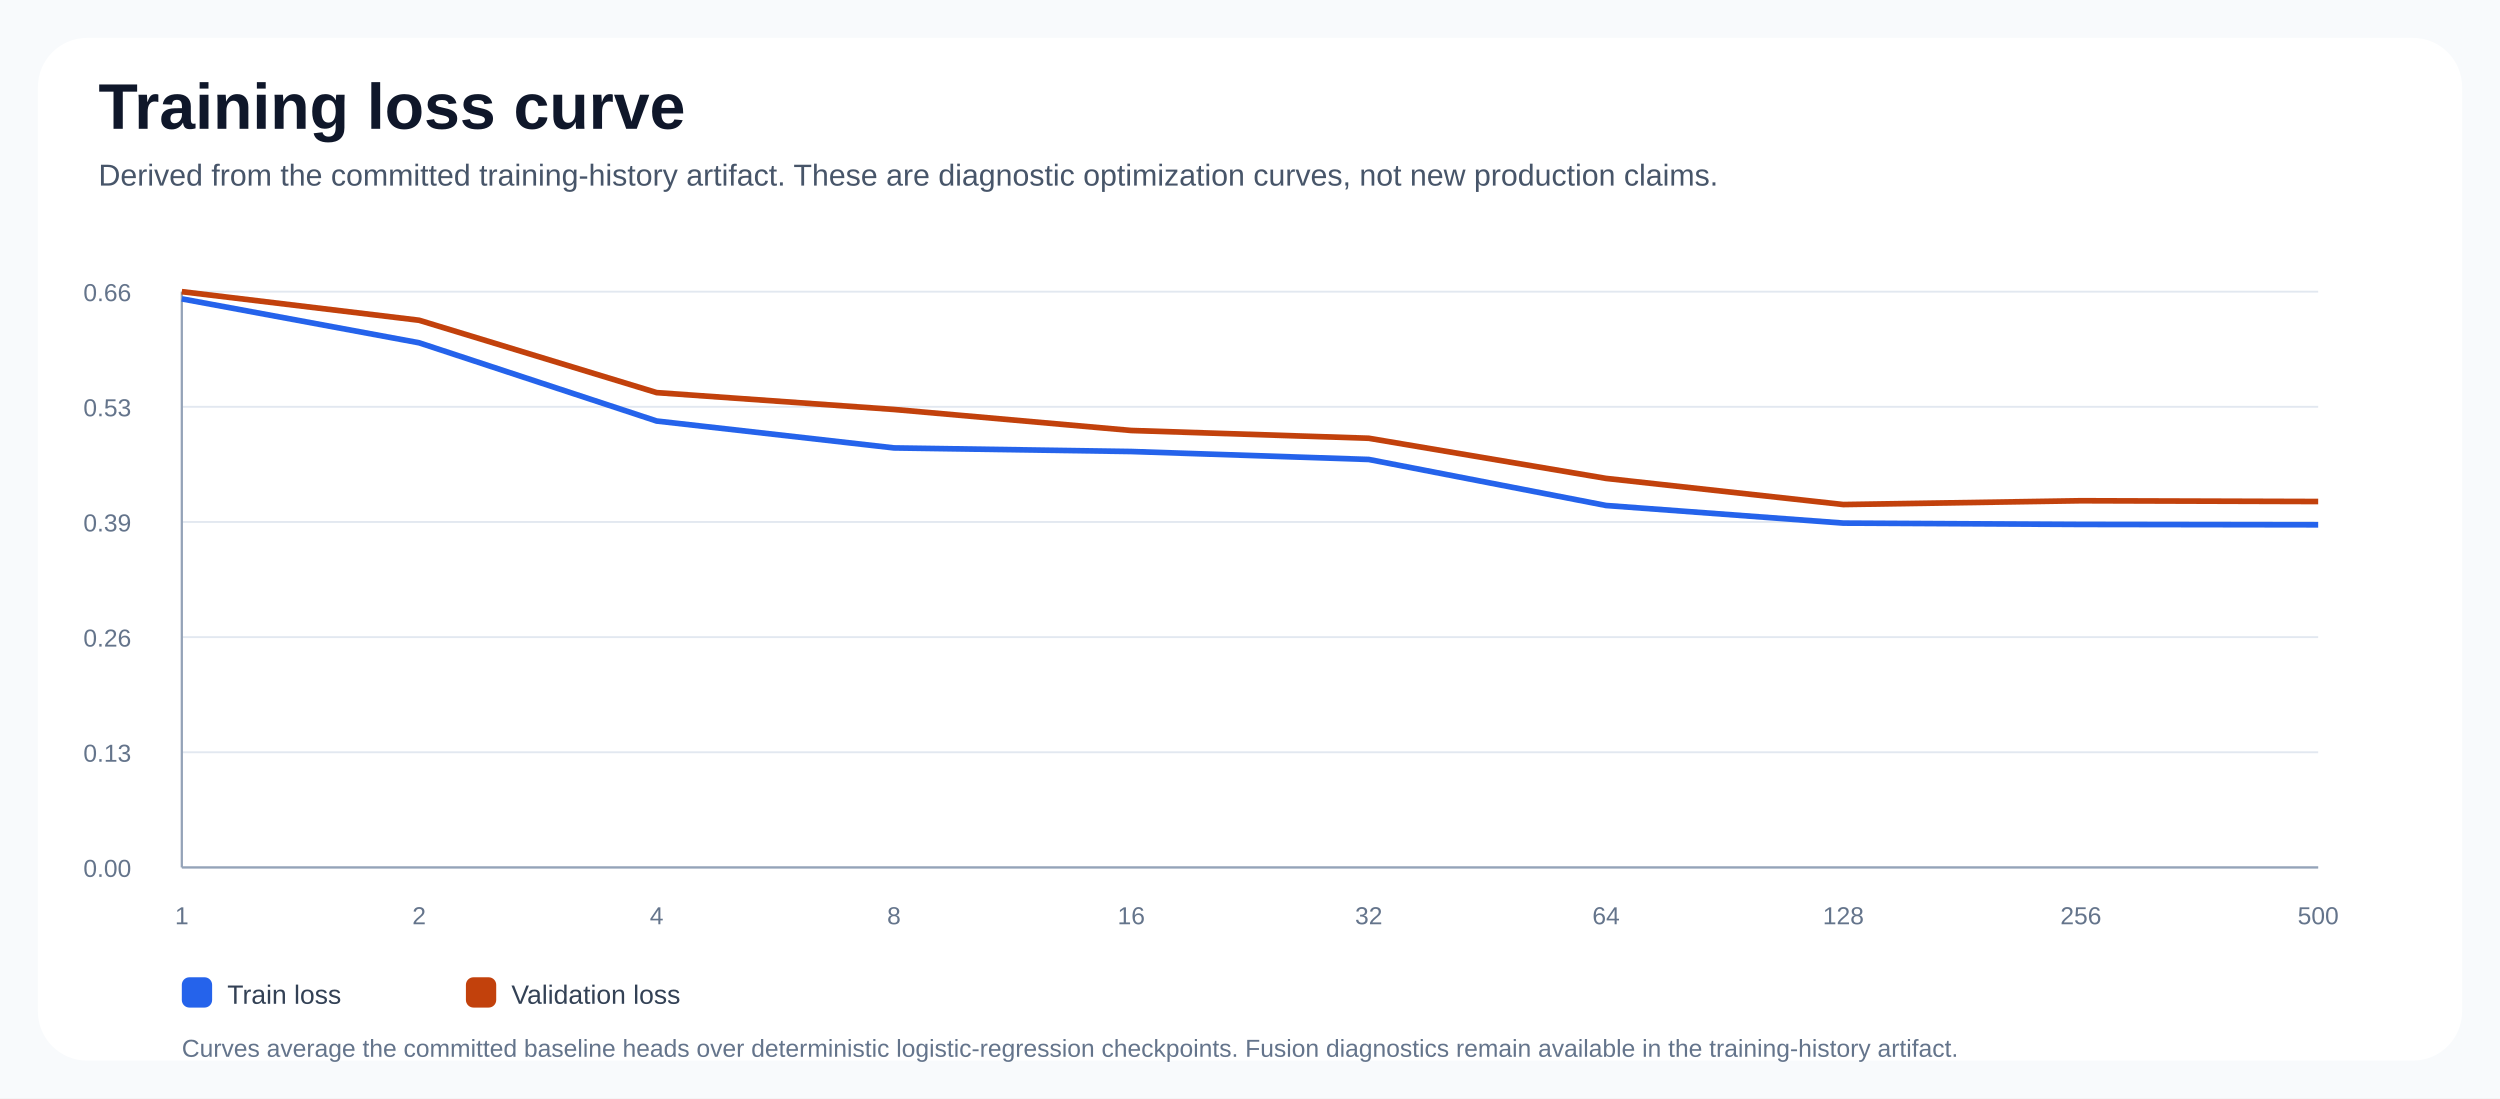
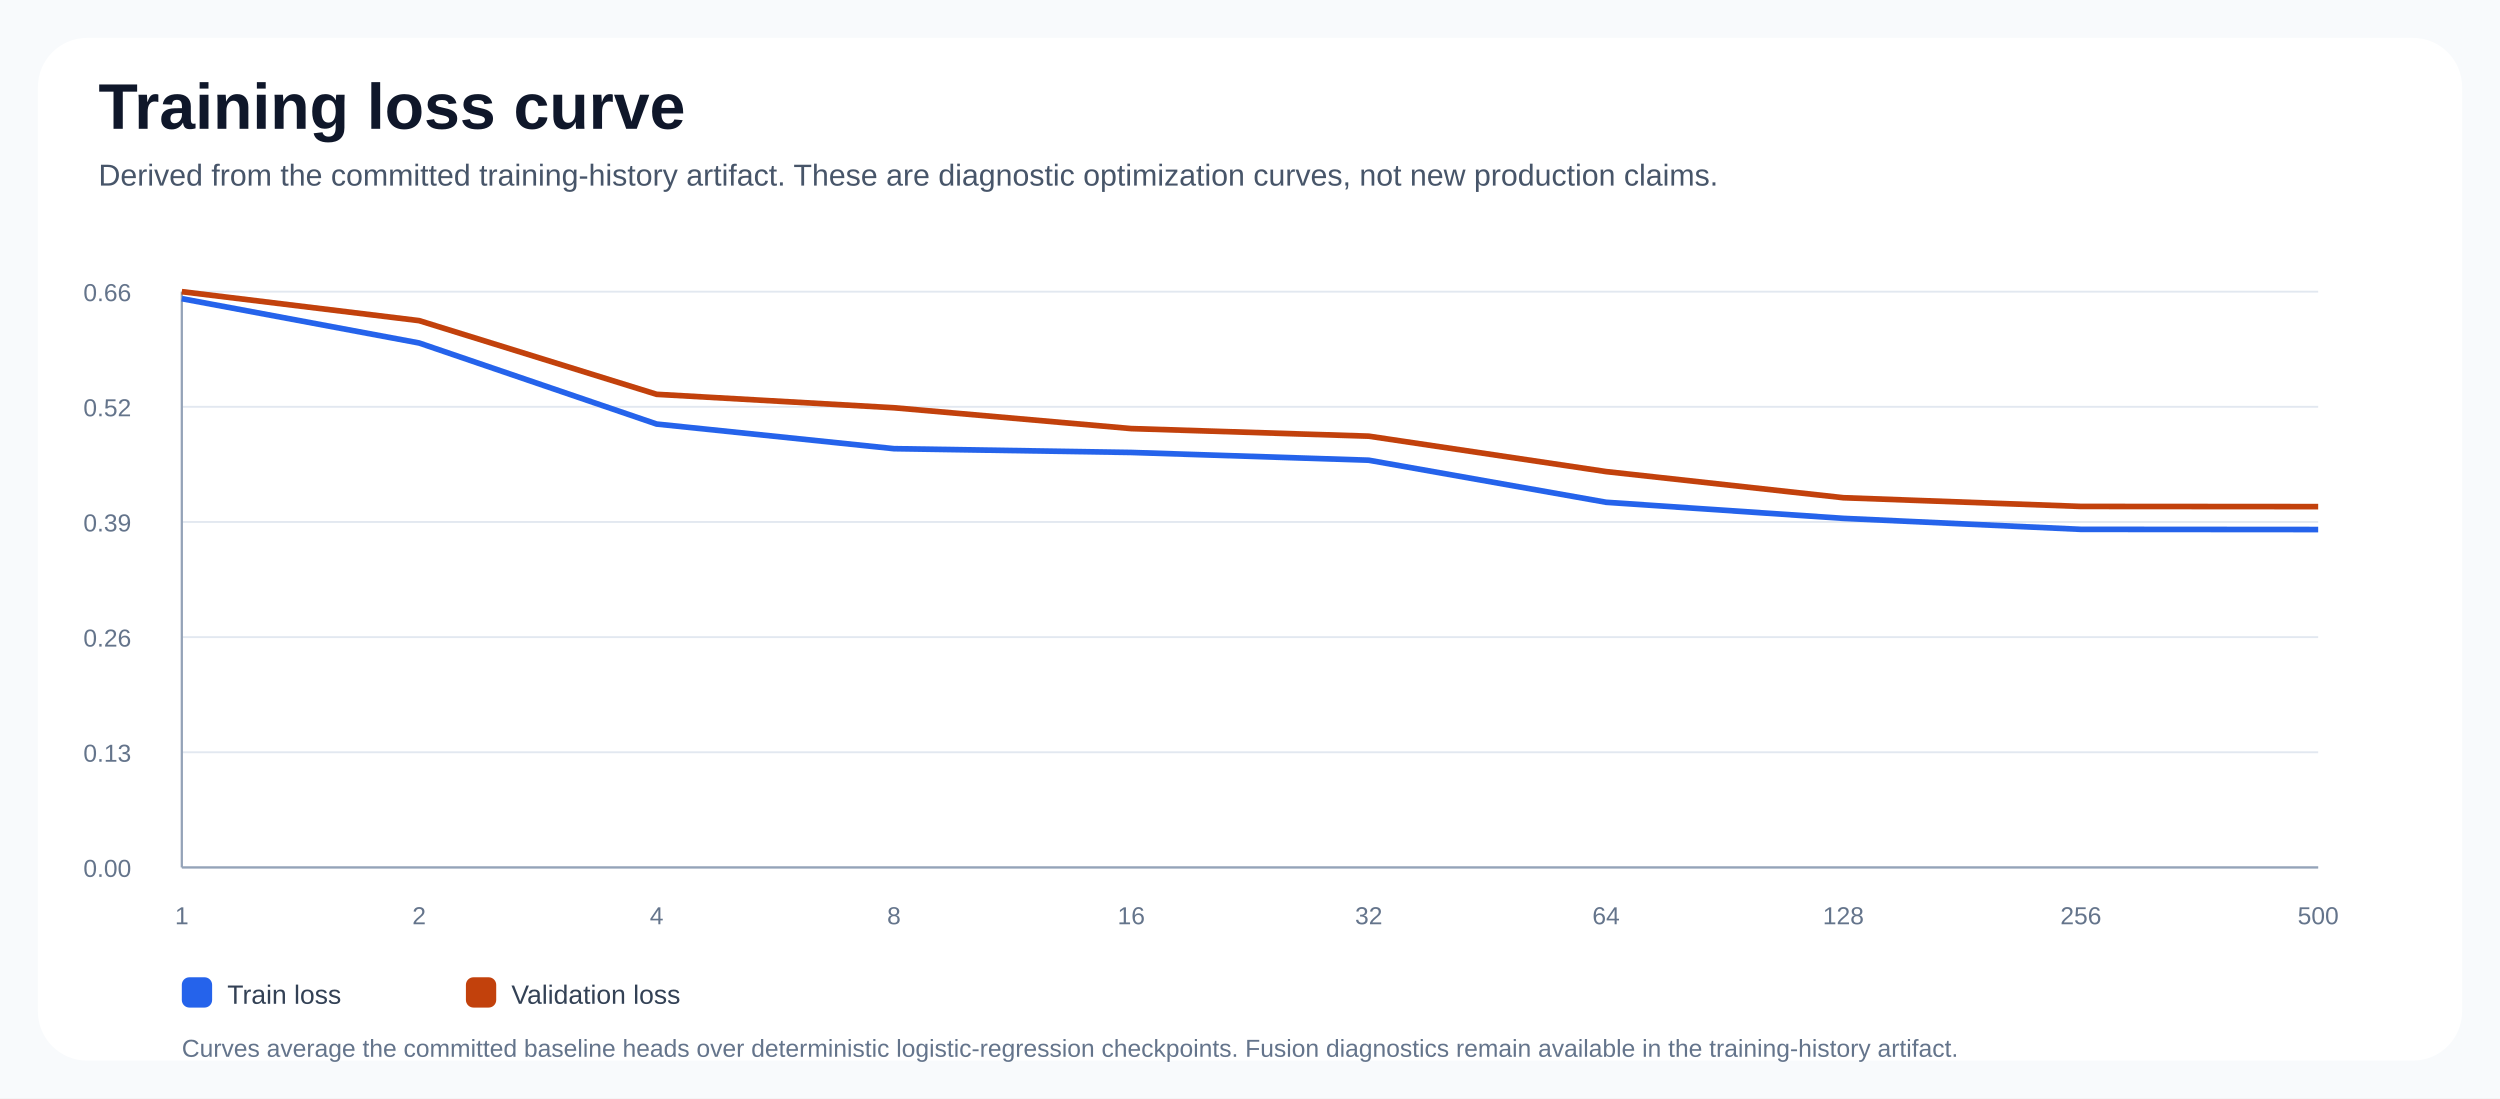
<svg xmlns="http://www.w3.org/2000/svg" width="1320" height="580" viewBox="0 0 1320 580" role="img">
  <style>
text { font-family: 'Segoe UI', Arial, sans-serif; fill: #0f172a; }
.title { font-size: 34px; font-weight: 700; }
.subtitle { font-size: 16px; fill: #475569; }
.card { fill: #ffffff; stroke: #cbd5e1; stroke-width: 1.5; rx: 20; }
.accent { fill: #eff6ff; stroke: #60a5fa; stroke-width: 1.5; rx: 20; }
.warn { fill: #fff7ed; stroke: #fb923c; stroke-width: 1.5; rx: 20; }
.label { font-size: 15px; font-weight: 600; fill: #475569; }
.value { font-size: 32px; font-weight: 700; }
.value-compact { font-size: 22px; font-weight: 700; }
.small { font-size: 13px; fill: #64748b; }
.axis { stroke: #94a3b8; stroke-width: 1.2; }
.grid { stroke: #e2e8f0; stroke-width: 1; }
.legend { font-size: 14px; fill: #334155; }
.stub { font-size: 20px; font-weight: 600; }
</style>
  <rect x="0" y="0" width="1320" height="580" fill="#f8fafc" />
  <rect x="20" y="20" width="1280" height="540" fill="#ffffff" rx="26" />
  <text class="title" x="52" y="68">Training loss curve</text>
  <text class="subtitle" x="52" y="98">Derived from the committed training-history artifact. These are diagnostic optimization curves, not new production claims.</text>
  <line class="grid" x1="96" y1="458.0" x2="1224" y2="458.0" />
  <text class="small" x="44" y="463.0">0.00</text>
  <line class="grid" x1="96" y1="397.2" x2="1224" y2="397.2" />
  <text class="small" x="44" y="402.2">0.13</text>
  <line class="grid" x1="96" y1="336.4" x2="1224" y2="336.4" />
  <text class="small" x="44" y="341.4">0.26</text>
  <line class="grid" x1="96" y1="275.6" x2="1224" y2="275.6" />
  <text class="small" x="44" y="280.6">0.39</text>
  <line class="grid" x1="96" y1="214.8" x2="1224" y2="214.8" />
-   <text class="small" x="44" y="219.8">0.53</text>
+   <text class="small" x="44" y="219.8">0.52</text>
  <line class="grid" x1="96" y1="154.0" x2="1224" y2="154.0" />
  <text class="small" x="44" y="159.0">0.66</text>
  <line class="axis" x1="96" y1="154" x2="96" y2="458" />
  <line class="axis" x1="96" y1="458" x2="1224" y2="458" />
-   <polyline fill="none" stroke="#2563eb" stroke-width="3" points="96.0,157.8 221.3,181.0 346.7,222.3 472.0,236.5 597.3,238.4 722.7,242.6 848.0,266.9 973.3,276.2 1098.7,276.9 1224.0,277.1" />
-   <polyline fill="none" stroke="#c2410c" stroke-width="3" points="96.0,154.0 221.3,169.1 346.7,207.3 472.0,216.2 597.3,227.3 722.7,231.4 848.0,252.6 973.3,266.4 1098.7,264.4 1224.0,264.8" />
+   <polyline fill="none" stroke="#2563eb" stroke-width="3" points="96.0,157.7 221.3,181.1 346.7,223.9 472.0,236.9 597.3,238.9 722.7,243.0 848.0,265.2 973.3,273.7 1098.7,279.5 1224.0,279.6" />
+   <polyline fill="none" stroke="#c2410c" stroke-width="3" points="96.0,154.0 221.3,169.3 346.7,208.2 472.0,215.3 597.3,226.3 722.7,230.3 848.0,249.0 973.3,262.8 1098.7,267.4 1224.0,267.5" />
  <text class="small" x="96.0" y="488" text-anchor="middle">1</text>
  <text class="small" x="221.3" y="488" text-anchor="middle">2</text>
  <text class="small" x="346.7" y="488" text-anchor="middle">4</text>
  <text class="small" x="472.0" y="488" text-anchor="middle">8</text>
  <text class="small" x="597.3" y="488" text-anchor="middle">16</text>
  <text class="small" x="722.7" y="488" text-anchor="middle">32</text>
  <text class="small" x="848.0" y="488" text-anchor="middle">64</text>
  <text class="small" x="973.3" y="488" text-anchor="middle">128</text>
  <text class="small" x="1098.7" y="488" text-anchor="middle">256</text>
  <text class="small" x="1224.0" y="488" text-anchor="middle">500</text>
  <rect x="96" y="516" width="16" height="16" fill="#2563eb" rx="4" />
  <text class="legend" x="120" y="530">Train loss</text>
  <rect x="246" y="516" width="16" height="16" fill="#c2410c" rx="4" />
  <text class="legend" x="270" y="530">Validation loss</text>
  <text class="small" x="96" y="558">Curves average the committed baseline heads over deterministic logistic-regression checkpoints. Fusion diagnostics remain available in the training-history artifact.</text>
</svg>
